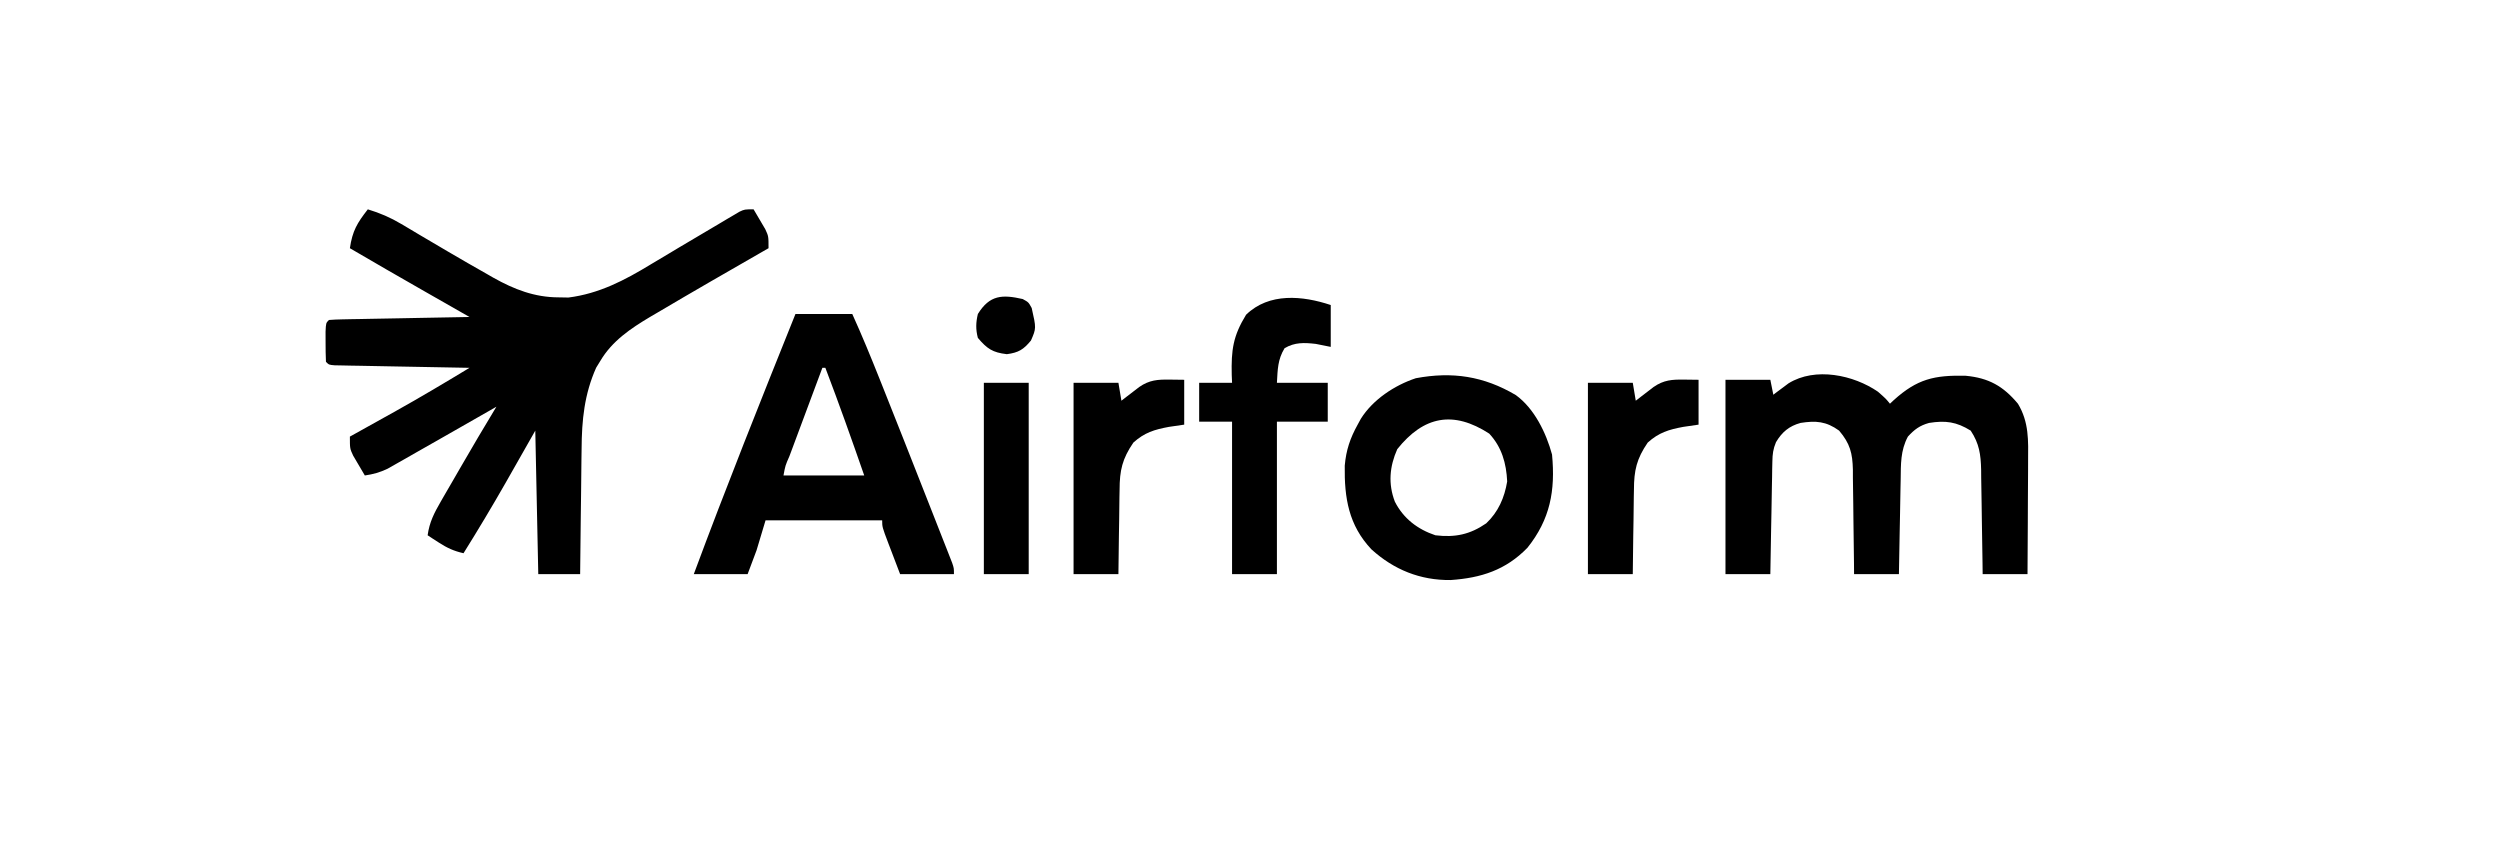
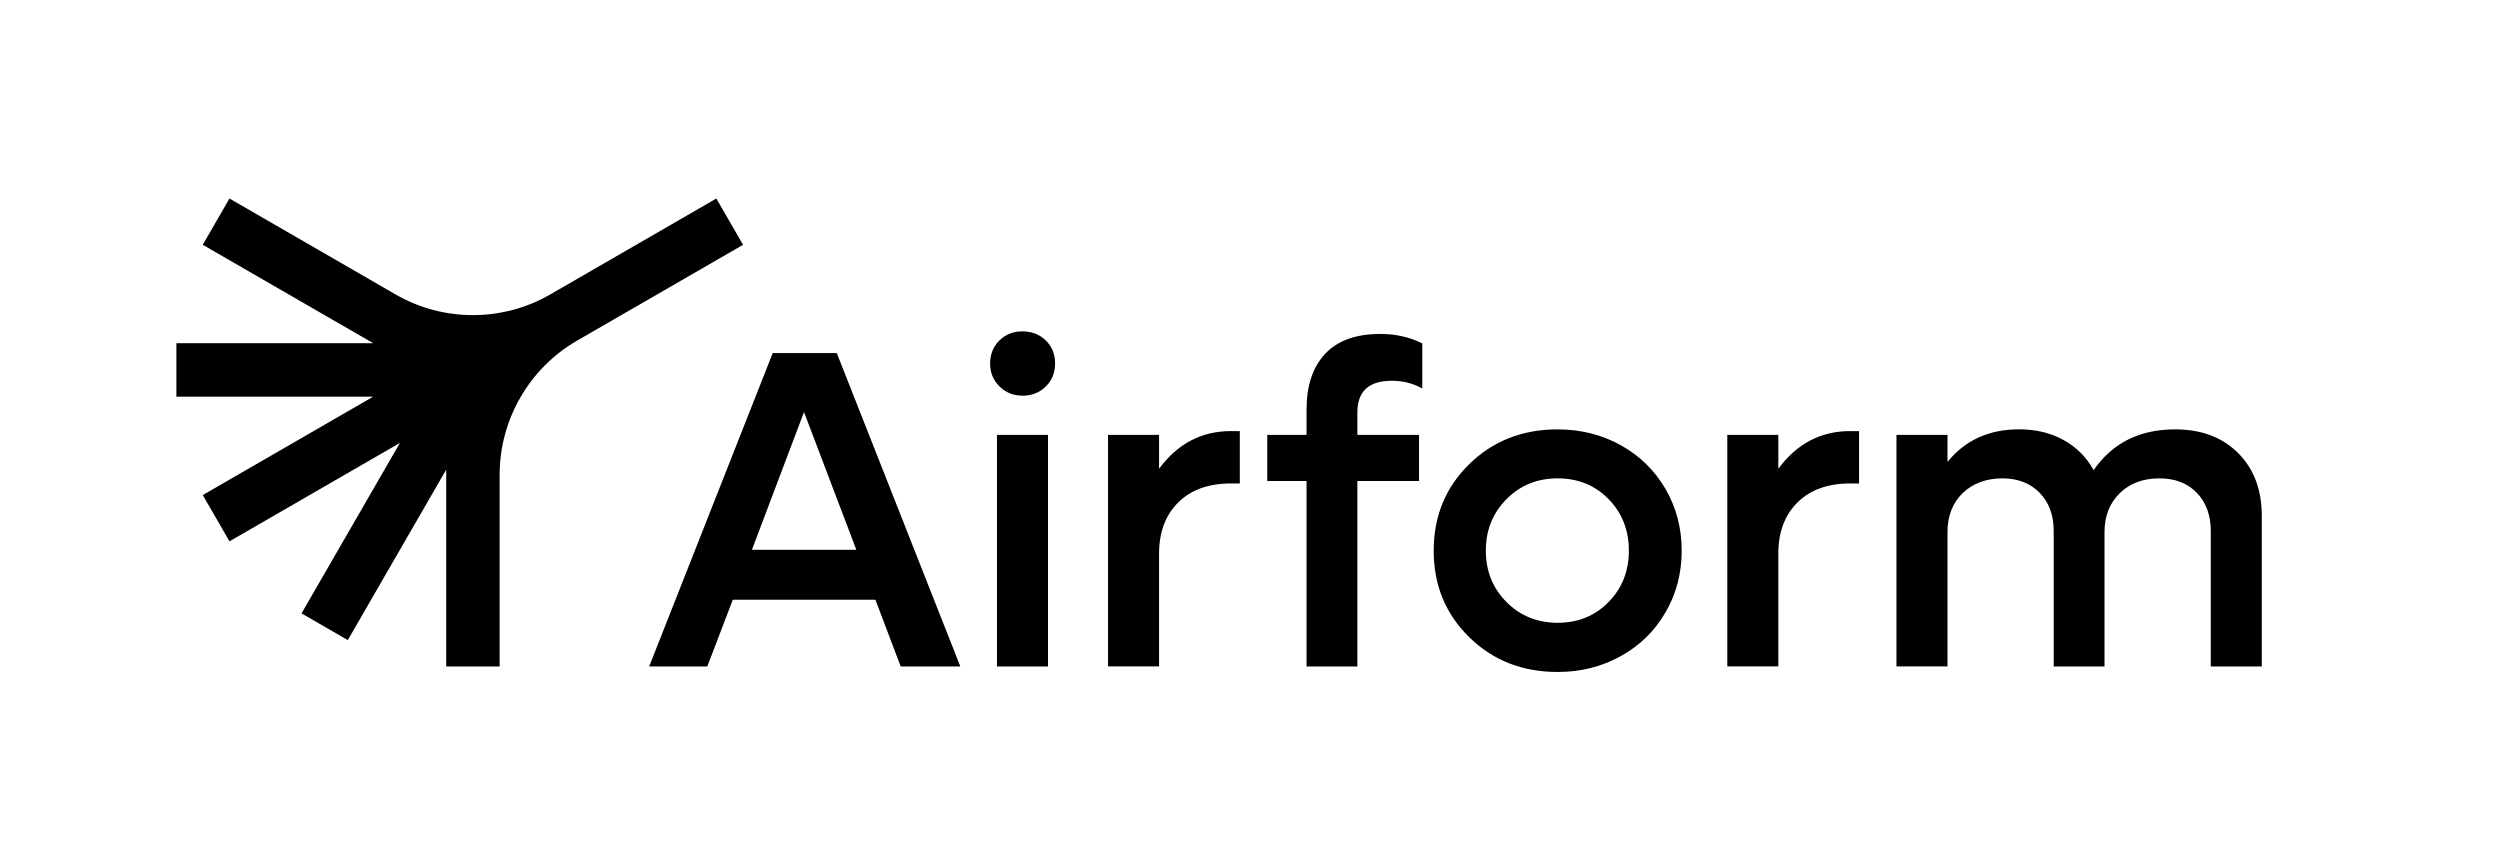
- <svg xmlns="http://www.w3.org/2000/svg" version="1.1" width="836" height="281">
-   <path d="M0 0 C4.065 1.244 7.555 2.731 11.203 4.906 C12.175 5.481 13.147 6.055 14.148 6.647 C15.684 7.564 15.684 7.564 17.25 8.5 C19.402 9.768 21.554 11.035 23.707 12.301 C24.77 12.927 25.833 13.553 26.928 14.198 C31.245 16.73 35.578 19.229 39.938 21.688 C40.627 22.085 41.316 22.482 42.026 22.891 C48.952 26.771 55.779 29.428 63.812 29.438 C64.891 29.457 65.97 29.476 67.082 29.496 C77.321 28.2 85.858 23.742 94.562 18.438 C96.651 17.194 98.739 15.95 100.828 14.707 C102.374 13.778 102.374 13.778 103.951 12.831 C108.555 10.066 113.179 7.338 117.812 4.625 C118.6 4.155 119.388 3.685 120.199 3.201 C121.286 2.564 121.286 2.564 122.395 1.914 C123.022 1.542 123.65 1.171 124.296 0.788 C126 0 126 0 129 0 C129.844 1.41 130.675 2.829 131.5 4.25 C131.964 5.039 132.428 5.828 132.906 6.641 C134 9 134 9 134 13 C133.317 13.392 132.634 13.783 131.931 14.187 C120.193 20.923 108.457 27.667 96.812 34.562 C96.019 35.026 95.226 35.489 94.409 35.966 C87.88 39.86 81.688 44.023 77.75 50.688 C77.291 51.434 76.832 52.18 76.359 52.949 C72.401 61.833 71.542 70.471 71.488 80.105 C71.461 81.913 71.461 81.913 71.434 83.758 C71.38 87.568 71.346 91.377 71.312 95.188 C71.279 97.787 71.245 100.387 71.209 102.986 C71.124 109.324 71.057 115.662 71 122 C66.38 122 61.76 122 57 122 C56.67 106.16 56.34 90.32 56 74 C51.092 82.628 51.092 82.628 46.189 91.259 C41.618 99.276 36.89 107.172 32 115 C28.793 114.269 26.518 113.237 23.75 111.438 C23.044 110.982 22.337 110.527 21.609 110.059 C21.078 109.709 20.547 109.36 20 109 C20.596 104.642 22.193 101.529 24.387 97.738 C24.726 97.148 25.066 96.557 25.415 95.948 C26.5 94.066 27.593 92.189 28.688 90.312 C29.404 89.071 30.119 87.83 30.834 86.588 C34.817 79.682 38.87 72.819 43 66 C42.279 66.415 41.559 66.83 40.816 67.258 C37.727 69.031 34.633 70.796 31.536 72.556 C29.678 73.614 27.82 74.675 25.964 75.737 C22.626 77.644 19.282 79.541 15.938 81.438 C14.843 82.065 13.749 82.692 12.621 83.338 C11.58 83.927 10.538 84.515 9.465 85.121 C8.067 85.917 8.067 85.917 6.64 86.728 C4.056 87.973 1.826 88.581 -1 89 C-1.844 87.59 -2.675 86.171 -3.5 84.75 C-3.964 83.961 -4.428 83.172 -4.906 82.359 C-6 80 -6 80 -6 76 C-5.321 75.623 -4.642 75.246 -3.943 74.858 C-0.773 73.095 2.395 71.329 5.562 69.562 C6.629 68.97 7.696 68.378 8.795 67.768 C17.304 63.018 25.667 58.052 34 53 C33.413 52.99 32.827 52.979 32.222 52.969 C26.14 52.861 20.057 52.746 13.974 52.628 C11.702 52.584 9.429 52.543 7.156 52.503 C3.897 52.445 0.638 52.381 -2.621 52.316 C-3.644 52.3 -4.667 52.283 -5.721 52.266 C-7.132 52.236 -7.132 52.236 -8.572 52.205 C-9.405 52.19 -10.237 52.174 -11.095 52.158 C-13 52 -13 52 -14 51 C-14.099 48.835 -14.13 46.667 -14.125 44.5 C-14.128 43.314 -14.13 42.128 -14.133 40.906 C-14 38 -14 38 -13 37 C-11.527 36.878 -10.049 36.822 -8.572 36.795 C-7.631 36.775 -6.69 36.755 -5.721 36.734 C-4.698 36.718 -3.675 36.701 -2.621 36.684 C-1.058 36.652 -1.058 36.652 0.536 36.621 C3.878 36.555 7.22 36.496 10.562 36.438 C12.822 36.394 15.082 36.351 17.342 36.307 C22.894 36.199 28.447 36.098 34 36 C32.822 35.328 32.822 35.328 31.62 34.642 C28.645 32.945 25.671 31.247 22.696 29.549 C21.42 28.82 20.144 28.092 18.868 27.364 C10.553 22.62 2.26 17.841 -6 13 C-5.138 7.191 -3.575 4.583 0 0 Z " fill="#000000" transform="translate(123,70)" />
-   <path d="M0 0 C2.625 2.312 2.625 2.312 4 4 C4.636 3.403 4.636 3.403 5.285 2.793 C13.083 -4.251 18.821 -5.593 29.332 -5.344 C37.025 -4.623 41.902 -1.875 46.809 4.023 C50.525 10.189 50.264 16.341 50.195 23.305 C50.192 24.384 50.19 25.463 50.187 26.575 C50.176 30.008 50.15 33.442 50.125 36.875 C50.115 39.208 50.106 41.542 50.098 43.875 C50.076 49.583 50.041 55.292 50 61 C45.05 61 40.1 61 35 61 C34.985 59.759 34.971 58.518 34.956 57.24 C34.898 52.621 34.82 48.003 34.738 43.385 C34.704 41.389 34.676 39.393 34.654 37.397 C34.62 34.522 34.568 31.648 34.512 28.773 C34.505 27.886 34.499 26.998 34.492 26.083 C34.373 21.017 33.883 17.351 31 13 C26.233 10.044 22.604 9.551 17.082 10.426 C13.957 11.288 12.177 12.625 10 15 C7.494 19.657 7.654 24.299 7.586 29.457 C7.567 30.36 7.547 31.263 7.527 32.193 C7.468 35.066 7.421 37.939 7.375 40.812 C7.337 42.765 7.298 44.717 7.258 46.67 C7.162 51.446 7.078 56.223 7 61 C2.05 61 -2.9 61 -8 61 C-8.009 59.759 -8.019 58.518 -8.028 57.24 C-8.068 52.621 -8.134 48.003 -8.208 43.385 C-8.236 41.389 -8.257 39.393 -8.271 37.397 C-8.292 34.522 -8.339 31.648 -8.391 28.773 C-8.392 27.886 -8.393 26.998 -8.394 26.083 C-8.523 20.586 -9.313 17.345 -13 13 C-17.344 9.868 -20.759 9.628 -25.883 10.422 C-29.717 11.469 -32.1 13.485 -34.109 16.867 C-35.073 19.175 -35.274 20.819 -35.319 23.31 C-35.339 24.15 -35.359 24.991 -35.379 25.857 C-35.396 27.204 -35.396 27.204 -35.414 28.578 C-35.433 29.505 -35.453 30.431 -35.473 31.386 C-35.532 34.341 -35.579 37.295 -35.625 40.25 C-35.663 42.255 -35.702 44.26 -35.742 46.266 C-35.838 51.177 -35.922 56.088 -36 61 C-40.95 61 -45.9 61 -51 61 C-51 39.55 -51 18.1 -51 -4 C-46.05 -4 -41.1 -4 -36 -4 C-35.67 -2.35 -35.34 -0.7 -35 1 C-34.541 0.651 -34.082 0.301 -33.609 -0.059 C-32.996 -0.514 -32.382 -0.969 -31.75 -1.438 C-31.147 -1.89 -30.543 -2.342 -29.922 -2.809 C-20.977 -8.354 -8.143 -5.614 0 0 Z " fill="#000000" transform="translate(628,131)" />
-   <path d="M0 0 C6.27 0 12.54 0 19 0 C22.242 7.154 25.218 14.392 28.125 21.688 C28.493 22.609 28.493 22.609 28.868 23.549 C33.788 35.885 38.658 48.241 43.513 60.602 C44.338 62.702 45.164 64.801 45.991 66.9 C47.159 69.864 48.322 72.83 49.484 75.797 C49.84 76.698 50.196 77.598 50.562 78.526 C50.884 79.351 51.206 80.176 51.538 81.026 C51.822 81.749 52.105 82.471 52.397 83.215 C53 85 53 85 53 87 C47.06 87 41.12 87 35 87 C34.01 84.401 33.02 81.802 32 79.125 C31.687 78.308 31.374 77.491 31.051 76.649 C29 71.222 29 71.222 29 69 C16.13 69 3.26 69 -10 69 C-10.99 72.3 -11.98 75.6 -13 79 C-13.99 81.64 -14.98 84.28 -16 87 C-21.94 87 -27.88 87 -34 87 C-23.164 57.804 -11.611 28.894 0 0 Z M9 18 C7.147 22.965 5.295 27.932 3.446 32.899 C2.816 34.59 2.185 36.28 1.554 37.971 C0.649 40.395 -0.254 42.821 -1.156 45.246 C-1.583 46.387 -1.583 46.387 -2.018 47.55 C-3.396 50.695 -3.396 50.695 -4 54 C4.91 54 13.82 54 23 54 C18.812 41.94 14.548 29.929 10 18 C9.67 18 9.34 18 9 18 Z " fill="#000000" transform="translate(266,105)" />
-   <path d="M0 0 C6.232 4.486 10.18 12.671 12.145 19.906 C13.297 31.963 11.526 41.567 3.914 51.086 C-3.344 58.552 -11.601 61.179 -21.762 61.871 C-31.944 61.987 -40.743 58.413 -48.254 51.605 C-55.857 43.538 -57.332 34.451 -57.172 23.637 C-56.732 18.452 -55.366 14.432 -52.855 9.906 C-52.505 9.262 -52.154 8.617 -51.793 7.953 C-47.774 1.534 -40.534 -3.25 -33.402 -5.617 C-21.194 -7.902 -10.71 -6.313 0 0 Z M-39.605 18.094 C-42.185 23.897 -42.703 29.671 -40.418 35.656 C-37.561 41.29 -32.795 44.926 -26.855 46.906 C-20.312 47.693 -15.296 46.665 -9.855 42.906 C-5.821 39.09 -3.759 34.342 -2.855 28.906 C-3.139 22.832 -4.664 17.412 -8.855 12.906 C-20.877 5.119 -30.744 7.018 -39.605 18.094 Z " fill="#000000" transform="translate(506.8555,132.0938)" />
-   <path d="M0 0 C0 4.62 0 9.24 0 14 C-2.475 13.505 -2.475 13.505 -5 13 C-8.837 12.564 -12.007 12.415 -15.438 14.438 C-17.754 18.236 -17.74 21.577 -18 26 C-12.39 26 -6.78 26 -1 26 C-1 30.29 -1 34.58 -1 39 C-6.61 39 -12.22 39 -18 39 C-18 55.83 -18 72.66 -18 90 C-22.95 90 -27.9 90 -33 90 C-33 73.17 -33 56.34 -33 39 C-36.63 39 -40.26 39 -44 39 C-44 34.71 -44 30.42 -44 26 C-40.37 26 -36.74 26 -33 26 C-33.035 25.143 -33.07 24.286 -33.105 23.402 C-33.304 15.035 -32.675 10.36 -28.312 3.25 C-20.636 -4.219 -9.396 -3.132 0 0 Z " fill="#000000" transform="translate(445,102)" />
-   <path d="M0 0 C2.382 0.031 2.382 0.031 4.812 0.062 C4.812 5.013 4.812 9.963 4.812 15.062 C3.121 15.31 1.43 15.557 -0.312 15.812 C-5.134 16.71 -8.468 17.706 -12.188 21.062 C-15.892 26.467 -16.787 30.36 -16.797 36.84 C-16.813 37.651 -16.83 38.463 -16.847 39.298 C-16.895 41.866 -16.917 44.432 -16.938 47 C-16.966 48.751 -16.996 50.501 -17.027 52.252 C-17.101 56.522 -17.151 60.792 -17.188 65.062 C-22.137 65.062 -27.087 65.062 -32.188 65.062 C-32.188 43.943 -32.188 22.823 -32.188 1.062 C-27.238 1.062 -22.288 1.062 -17.188 1.062 C-16.858 3.042 -16.527 5.022 -16.188 7.062 C-15.645 6.641 -15.102 6.219 -14.543 5.785 C-13.828 5.237 -13.112 4.689 -12.375 4.125 C-11.667 3.58 -10.96 3.034 -10.23 2.473 C-6.811 0.112 -4.037 -0.052 0 0 Z " fill="#000000" transform="translate(563.1875,126.9375)" />
-   <path d="M0 0 C2.382 0.031 2.382 0.031 4.812 0.062 C4.812 5.013 4.812 9.963 4.812 15.062 C3.121 15.31 1.43 15.557 -0.312 15.812 C-5.134 16.71 -8.468 17.706 -12.188 21.062 C-15.892 26.467 -16.787 30.36 -16.797 36.84 C-16.813 37.651 -16.83 38.463 -16.847 39.298 C-16.895 41.866 -16.917 44.432 -16.938 47 C-16.966 48.751 -16.996 50.501 -17.027 52.252 C-17.101 56.522 -17.151 60.792 -17.188 65.062 C-22.137 65.062 -27.087 65.062 -32.188 65.062 C-32.188 43.943 -32.188 22.823 -32.188 1.062 C-27.238 1.062 -22.288 1.062 -17.188 1.062 C-16.858 3.042 -16.527 5.022 -16.188 7.062 C-15.645 6.641 -15.102 6.219 -14.543 5.785 C-13.828 5.237 -13.112 4.689 -12.375 4.125 C-11.667 3.58 -10.96 3.034 -10.23 2.473 C-6.811 0.112 -4.037 -0.052 0 0 Z " fill="#000000" transform="translate(391.1875,126.9375)" />
-   <path d="M0 0 C4.95 0 9.9 0 15 0 C15 21.12 15 42.24 15 64 C10.05 64 5.1 64 0 64 C0 42.88 0 21.76 0 0 Z " fill="#000000" transform="translate(329,128)" />
-   <path d="M0 0 C1.938 1.062 1.938 1.062 3 3 C4.531 9.779 4.531 9.779 2.75 13.875 C0.257 16.902 -1.409 17.922 -5.312 18.438 C-10.097 17.87 -11.881 16.651 -15 13 C-15.747 10.173 -15.682 7.836 -15 5 C-11.045 -1.41 -6.805 -1.548 0 0 Z " fill="#000000" transform="translate(342,100)" />
+ <svg xmlns="http://www.w3.org/2000/svg" id="Layer_1" data-name="Layer 1" viewBox="0 0 561.4 194.1">
+   <path d="m166.86,54.97l-6-10.39-37.3,21.54c-10.71,6.19-24.02,6.19-34.73,0l-37.3-21.54-6,10.39,38.28,22.1h-44.2v12h44.2l-38.28,22.1,6,10.39,38.28-22.1-22.1,38.28,10.39,6,22.1-38.28v44.2h12v-43.07c0-12.37,6.65-23.89,17.36-30.08l37.31-21.54Z" />
+   <g>
+     <path d="m202.26,149.66l-5.68-14.99h-32.02l-5.73,14.99h-13.05l27.74-70.37h14.39l27.74,70.37h-13.4Zm-33.42-26.2h23.46l-11.75-30.93-11.7,30.93Z" />
+     <path d="m229.61,88.85c-2.06,0-3.79-.7-5.18-2.09s-2.09-3.1-2.09-5.13.7-3.82,2.09-5.18c1.39-1.36,3.12-2.04,5.18-2.04s3.83.68,5.23,2.04c1.39,1.36,2.09,3.09,2.09,5.18s-.7,3.78-2.09,5.16-3.14,2.07-5.23,2.07Zm-5.73,60.81v-52h11.46v52h-11.46Z" />
+     <path d="m276.47,96.81h1.94v11.75h-1.94c-5.05,0-9.01,1.42-11.88,4.26s-4.31,6.68-4.31,11.53v25.3h-11.46v-52h11.46v7.62c4.15-5.64,9.54-8.47,16.19-8.47Z" />
+     <path d="m312.48,85.51c-5.11,0-7.67,2.38-7.67,7.12v5.03h13.85v10.36h-13.85v41.64h-11.41v-41.64h-8.82v-10.36h8.82v-5.73c0-5.34,1.39-9.5,4.18-12.48s6.92-4.46,12.4-4.46c3.45,0,6.59.71,9.41,2.14v10.11c-2.06-1.16-4.37-1.74-6.92-1.74Z" />
+     <path d="m349.79,150.9c-7.94,0-14.56-2.61-19.87-7.82-5.31-5.21-7.97-11.69-7.97-19.42s2.66-14.21,7.97-19.42c5.31-5.21,11.94-7.82,19.87-7.82,5.18,0,9.9,1.19,14.17,3.56s7.61,5.64,10.04,9.81c2.42,4.17,3.64,8.79,3.64,13.87s-1.21,9.7-3.64,13.87c-2.42,4.17-5.77,7.44-10.04,9.81-4.27,2.37-8.99,3.56-14.17,3.56Zm-11.5-15.71c3.09,3.1,6.92,4.66,11.5,4.66s8.39-1.55,11.43-4.66c3.04-3.1,4.56-6.95,4.56-11.53s-1.52-8.47-4.56-11.58c-3.04-3.1-6.85-4.66-11.43-4.66s-8.42,1.56-11.5,4.68c-3.09,3.12-4.63,6.97-4.63,11.55s1.54,8.43,4.63,11.53Z" />
+     <path d="m415.53,96.81h1.94v11.75h-1.94c-5.05,0-9.01,1.42-11.88,4.26s-4.31,6.68-4.31,11.53v25.3h-11.46v-52h11.46v7.62c4.15-5.64,9.54-8.47,16.19-8.47Z" />
+     <path d="m488.44,96.42c5.91,0,10.63,1.78,14.17,5.33,3.54,3.55,5.3,8.27,5.3,14.14v33.77h-11.46v-30.38c0-3.59-1.05-6.46-3.14-8.62-2.09-2.16-4.88-3.24-8.37-3.24-3.69,0-6.67,1.11-8.94,3.34-2.27,2.23-3.41,5.13-3.41,8.72v30.18h-11.41v-30.38c0-3.59-1.05-6.46-3.16-8.62-2.11-2.16-4.91-3.24-8.39-3.24s-6.62,1.1-8.89,3.31-3.41,5.12-3.41,8.74v30.18h-11.46v-52h11.46v6.08c3.95-4.88,9.31-7.32,16.09-7.32,3.79,0,7.12.81,10.01,2.42s5.13,3.86,6.72,6.75c4.22-6.11,10.31-9.16,18.28-9.16Z" />
+   </g>
</svg>
